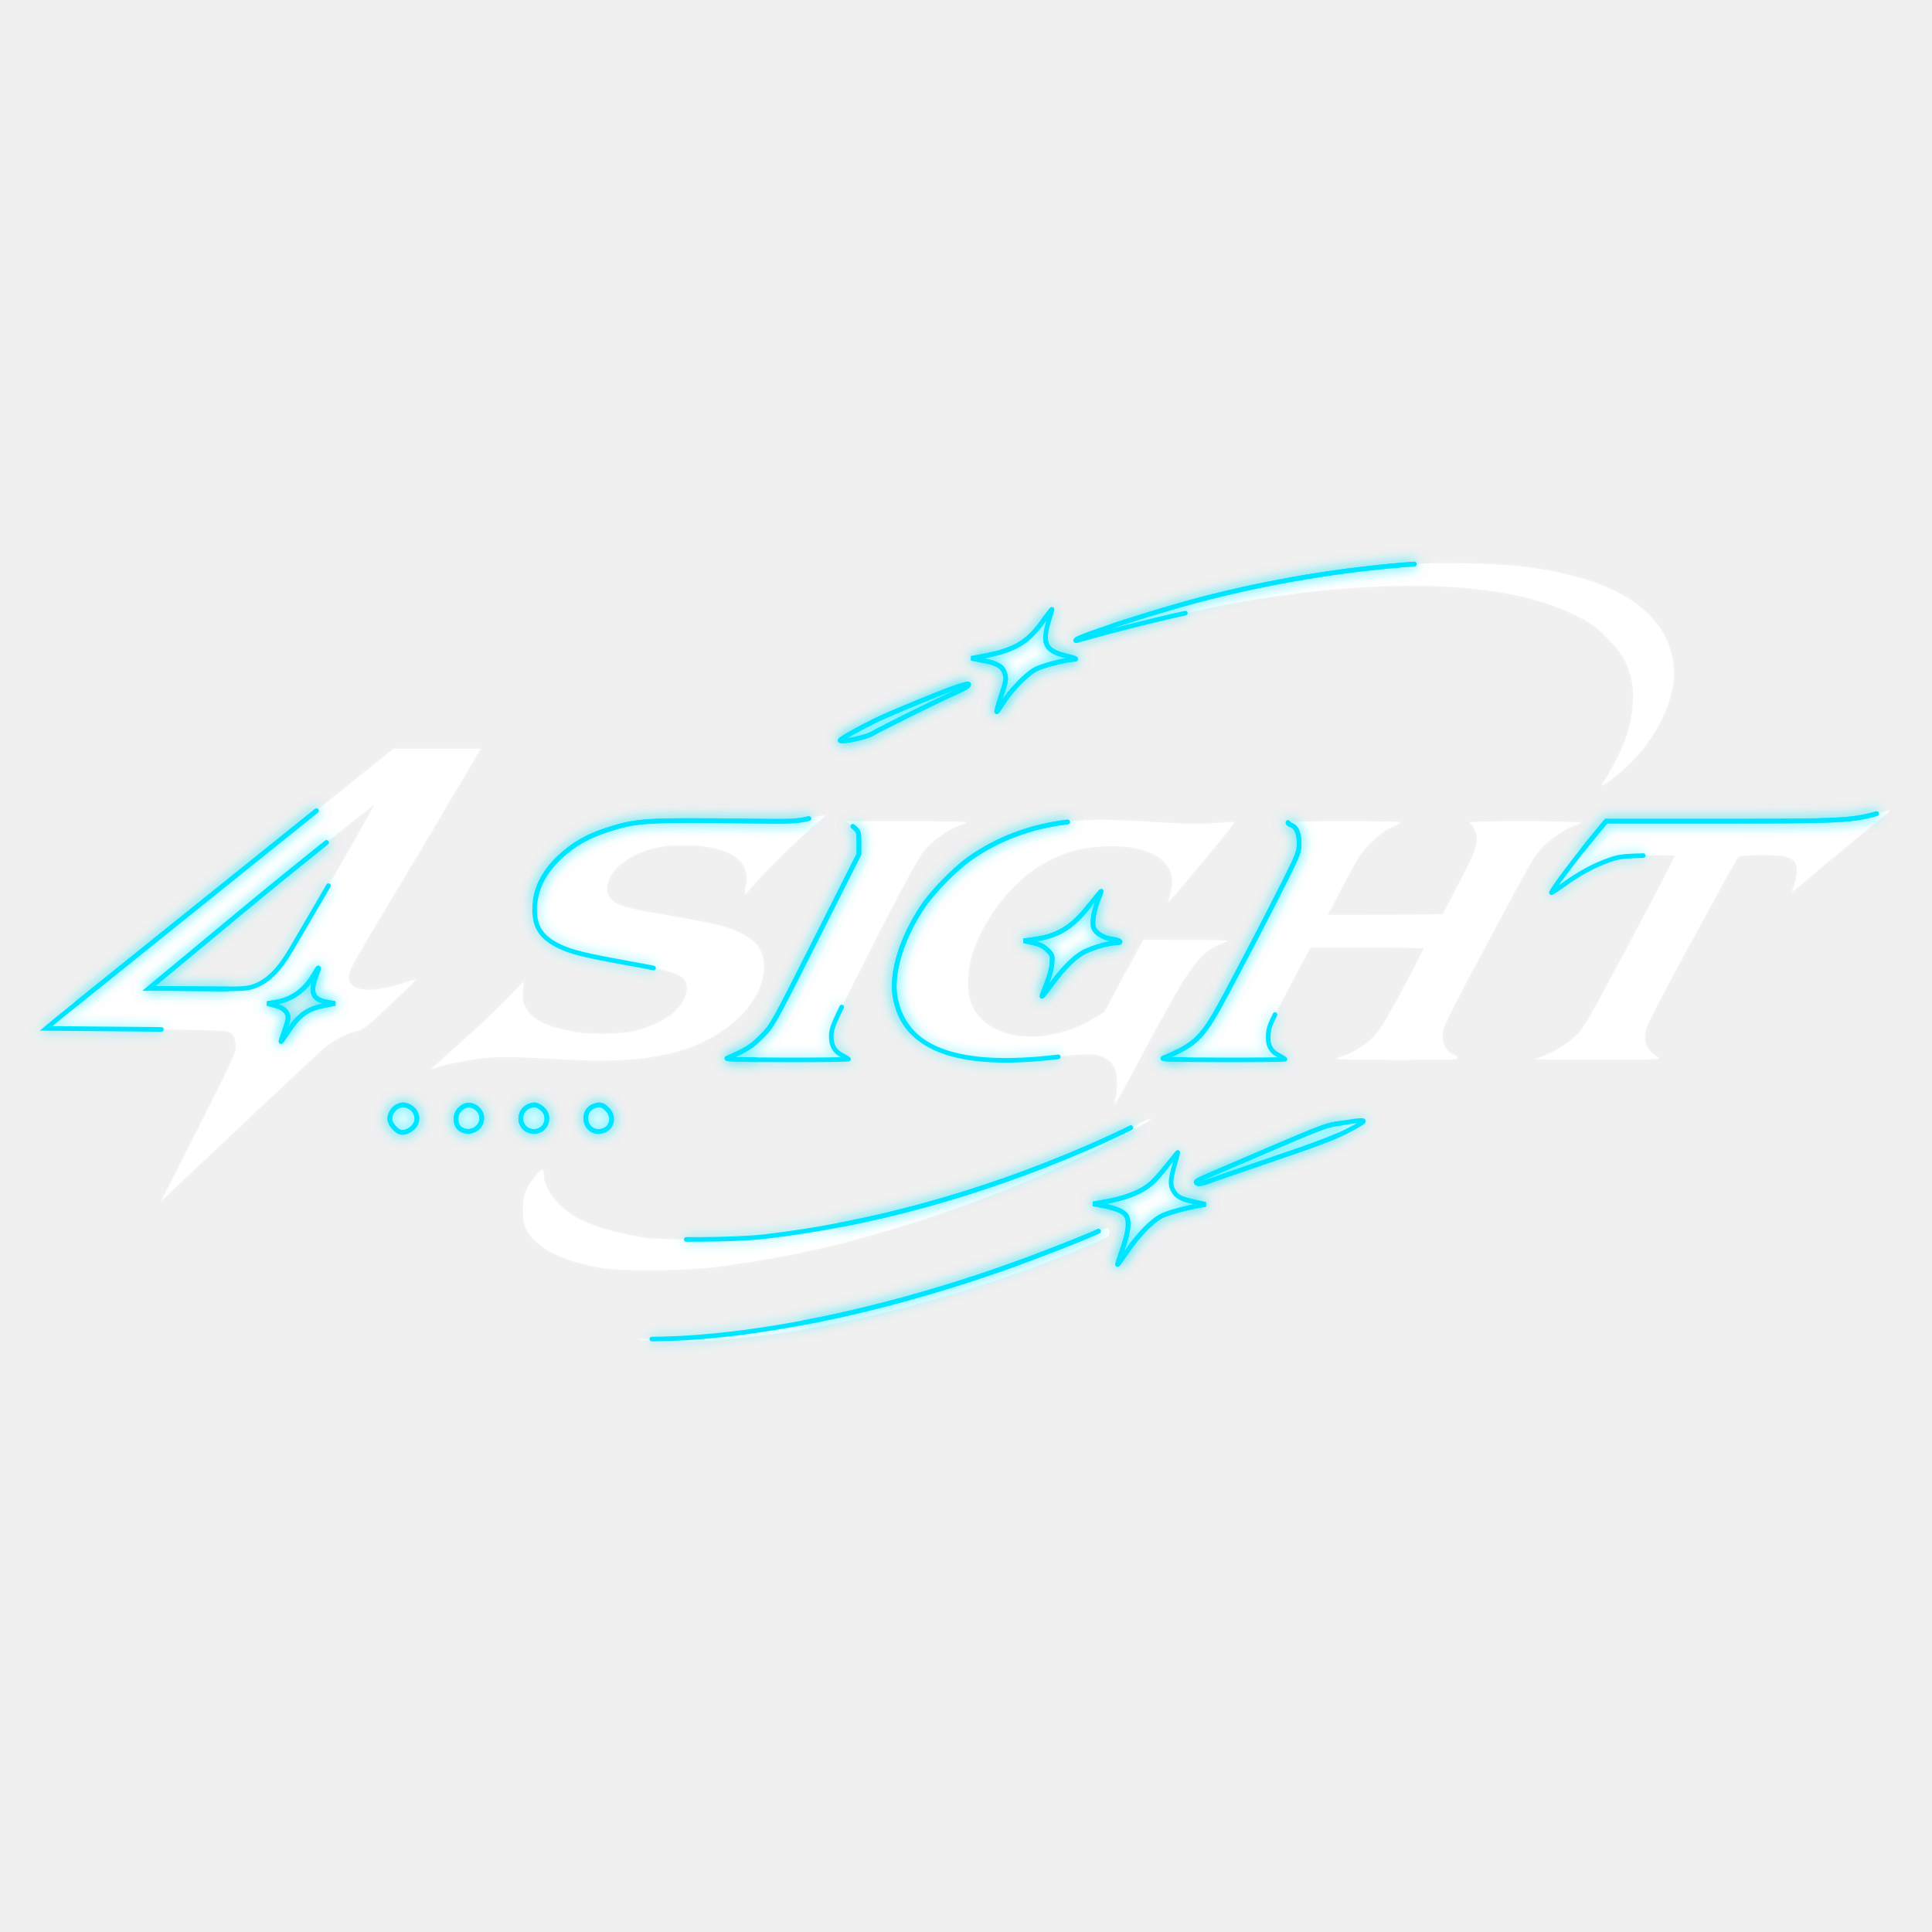
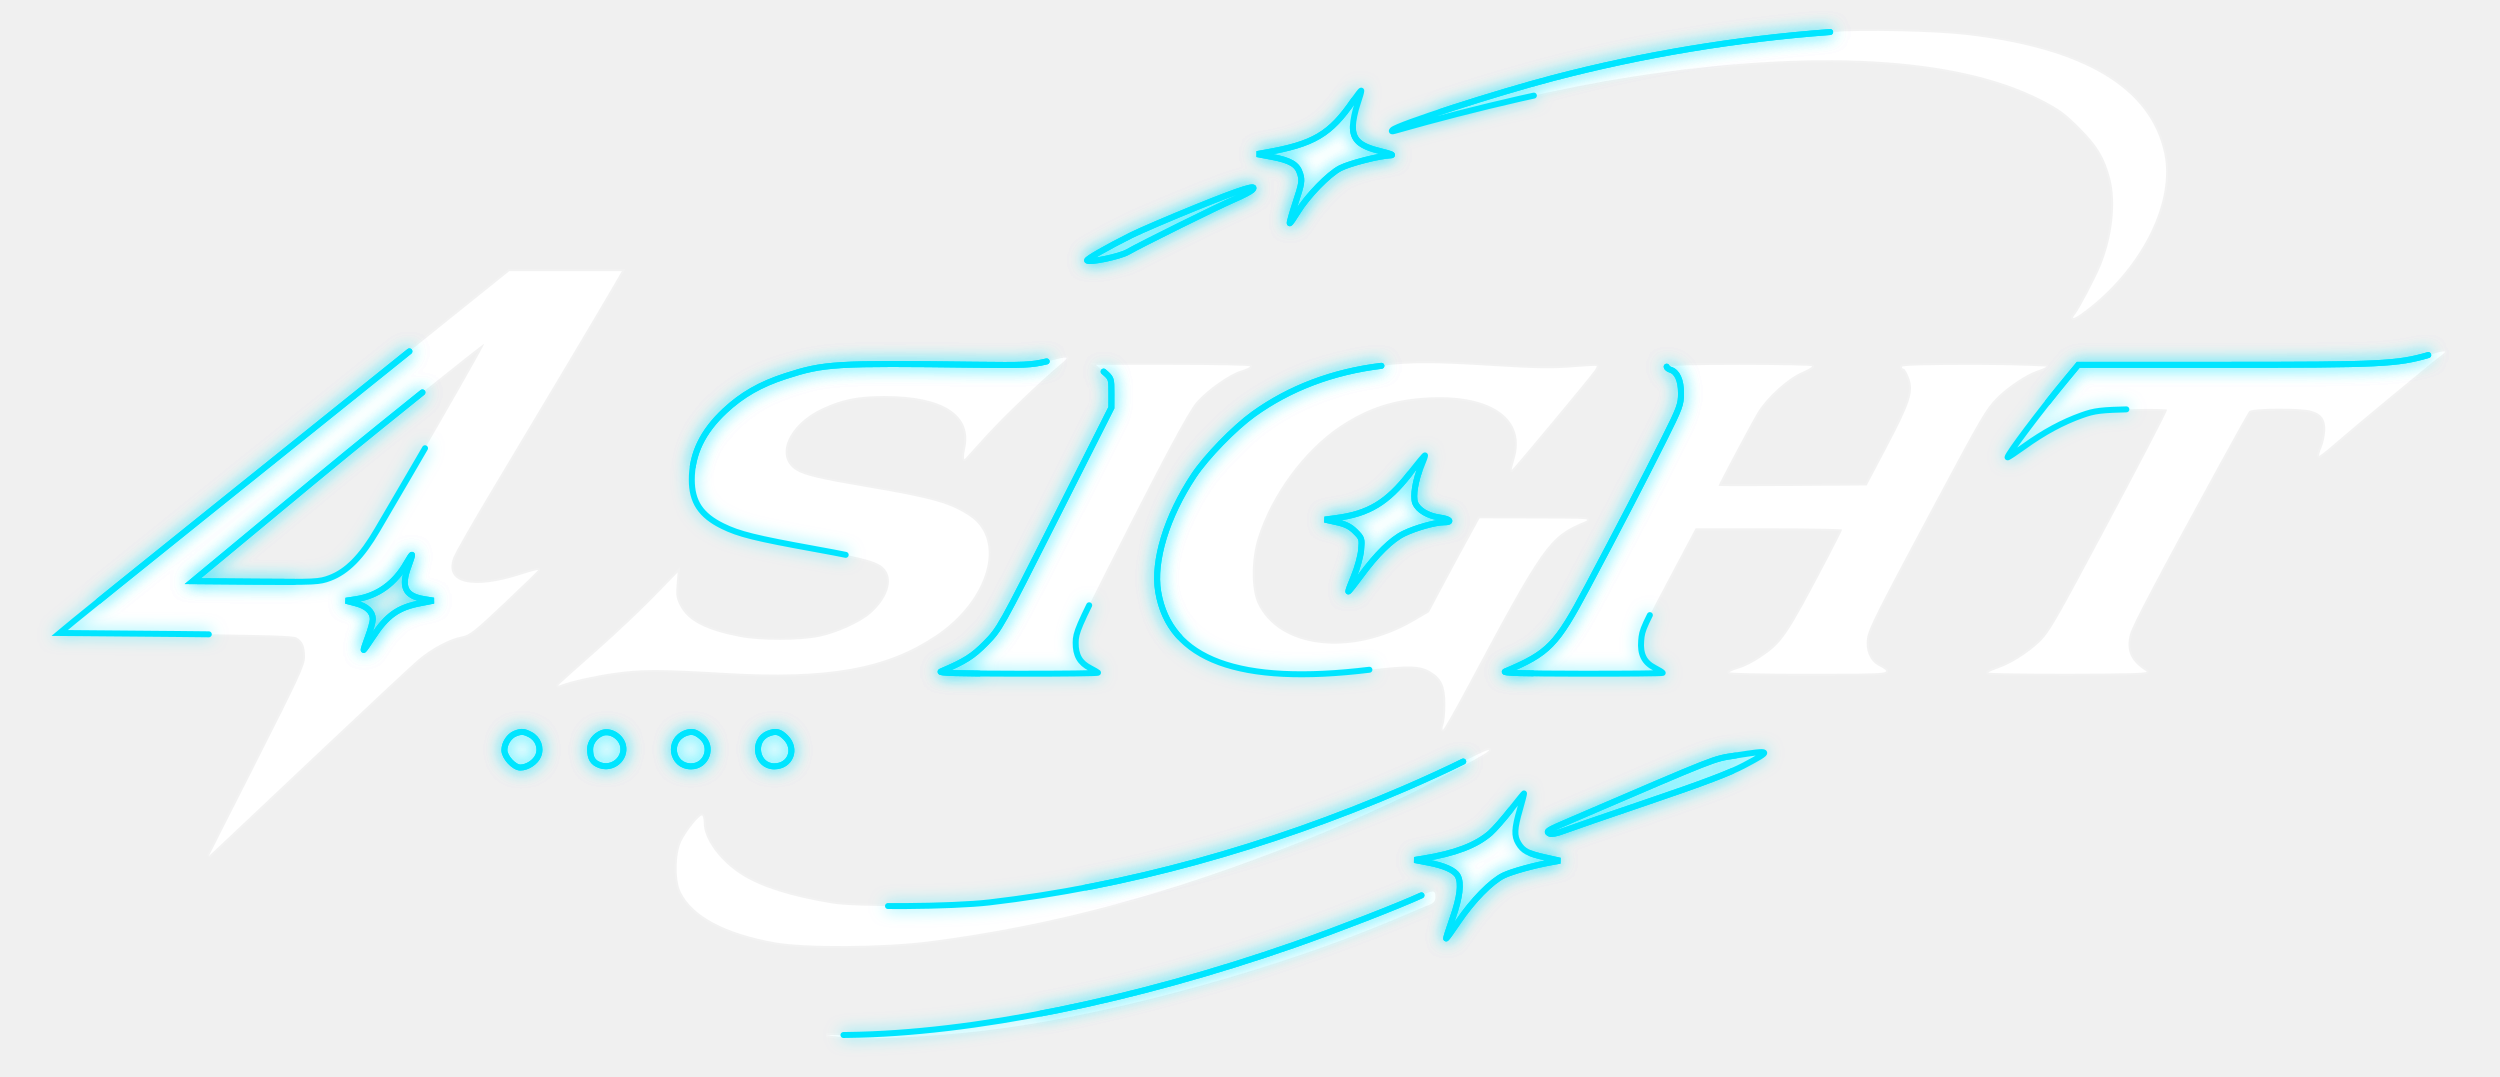
- <svg xmlns="http://www.w3.org/2000/svg" viewBox="0 0 1254 1254">
+ <svg xmlns="http://www.w3.org/2000/svg" viewBox="0 350 1254 540">
  <defs>
    <filter id="electric-glow" x="-20%" y="-20%" width="140%" height="140%">
      <feGaussianBlur stdDeviation="4" result="blur" />
      <feFlood flood-color="rgba(0, 229, 255, 0.6)" result="color" />
      <feComposite in="color" in2="blur" operator="in" result="glow" />
      <feMerge>
        <feMergeNode in="glow" />
        <feMergeNode in="SourceGraphic" />
      </feMerge>
    </filter>
  </defs>
  <style>
    @keyframes current-flow-1 {
      0% { stroke-dashoffset: 3200; }
      100% { stroke-dashoffset: 0; }
    }
    @keyframes current-flow-2 {
      0% { stroke-dashoffset: 2200; }
      100% { stroke-dashoffset: 0; }
    }
    .base-stroke {
      fill: #ffffff;
      fill-rule: evenodd;
      stroke: rgba(255, 255, 255, 0.15);
      stroke-width: 2;
    }
    .current-path-1 {
      fill: none;
      stroke: #00e5ff;
      stroke-width: 3;
      stroke-linecap: round;
      filter: url(#electric-glow);
      stroke-dasharray: 200, 3000;
      animation: current-flow-1 4s linear infinite;
    }
    .current-path-2 {
      fill: none;
      stroke: #00e5ff;
      stroke-width: 3;
      stroke-linecap: round;
      filter: url(#electric-glow);
      stroke-dasharray: 300, 3000;
      animation: current-flow-2 3s linear infinite;
      animation-delay: 1s;
    }
  </style>
  <g>
    <path class="base-stroke" d="M 918 366.067 C 870.848 369.581, 824.184 377.329, 779 389.146 C 750.439 396.615, 700.920 412.625, 698.500 415.172 C 697.811 415.898, 698.121 416.047, 699.500 415.654 C 741.183 403.750, 785.890 393.541, 818.256 388.534 C 909.644 374.396, 981.397 378.336, 1023.500 399.804 C 1032.805 404.548, 1035.816 406.729, 1043.040 413.956 C 1052.102 423.023, 1055.741 429.068, 1058.492 439.631 C 1061.590 451.526, 1059.658 468.930, 1053.623 483.500 C 1050.984 489.871, 1042.878 505.237, 1040.897 507.624 C 1037.924 511.206, 1041.414 509.567, 1048.141 504.221 C 1075.079 482.815, 1090.596 450.819, 1085.591 427 C 1078.723 394.317, 1045.637 374.437, 986.622 367.534 C 970.374 365.633, 934.200 364.860, 918 366.067 M 679 400.293 C 667.257 417.432, 659.020 422.299, 634.500 426.584 L 630.500 427.283 637.500 428.591 C 647.296 430.421, 650.754 432.448, 652.176 437.194 C 653.218 440.672, 652.985 442.125, 649.879 451.532 C 647.978 457.289, 646.665 461.987, 646.962 461.972 C 647.258 461.956, 649.027 459.421, 650.894 456.337 C 655.700 448.401, 666.534 437.270, 672.294 434.351 C 677.159 431.886, 691.774 428.156, 697.500 427.919 C 699.419 427.839, 697.616 427.100, 692.500 425.868 C 681.960 423.329, 678.450 420.136, 678.609 413.229 C 678.669 410.628, 679.704 405.635, 680.909 402.133 C 682.114 398.632, 682.965 395.636, 682.800 395.475 C 682.635 395.315, 680.925 397.483, 679 400.293 M 600 454.028 C 586.525 459.495, 571.900 465.765, 567.500 467.960 C 555.496 473.951, 544.765 480.099, 545.329 480.663 C 546.539 481.872, 561.789 478.668, 565.760 476.369 C 572.176 472.657, 610.444 453.723, 619 450.029 C 623.125 448.248, 627.159 446.163, 627.964 445.395 C 631.478 442.047, 623.336 444.561, 600 454.028 M 205.354 526.250 C 177.797 548.388, 130.331 586.505, 99.875 610.956 C 69.419 635.407, 41.225 658.132, 37.222 661.456 L 29.945 667.500 88.222 668 C 132.812 668.383, 147.023 668.799, 148.727 669.773 C 151.869 671.569, 153 674.154, 153 679.539 C 153 683.656, 150.138 689.853, 128.858 731.822 L 104.716 779.434 114.257 770.467 C 119.504 765.535, 141.731 744.569, 163.649 723.877 C 185.567 703.184, 206.200 683.935, 209.500 681.102 C 216.342 675.227, 225.538 670.319, 231.730 669.238 C 235.432 668.592, 238.068 666.507, 252.888 652.500 C 262.199 643.700, 269.858 636.251, 269.908 635.948 C 269.959 635.644, 266.288 636.605, 261.750 638.083 C 236.759 646.225, 222.421 642.661, 227.427 629.553 C 228.353 627.127, 236.889 612.173, 246.396 596.321 C 268.883 558.827, 301.077 504.728, 307.137 494.250 L 311.909 486 283.684 486 L 255.459 486 205.354 526.250 M 211.890 546.846 C 175.431 576.210, 174.916 576.632, 131.118 612.972 L 96.735 641.500 128.293 641.764 C 158.252 642.015, 160.135 641.922, 165.460 639.929 C 174.056 636.713, 181.451 629.210, 189.260 615.781 C 192.869 609.577, 200.186 597.075, 205.520 588 C 222.067 559.853, 243.154 522.820, 242.819 522.498 C 242.644 522.330, 228.725 533.286, 211.890 546.846 M 1218 528.106 C 1202.441 532.604, 1194.210 533, 1116.193 533 L 1042.455 533 1036.448 540.250 C 1023.619 555.732, 1007 577.818, 1007 579.384 C 1007 579.672, 1010.712 577.236, 1015.250 573.970 C 1025.199 566.810, 1034.577 561.744, 1044.277 558.291 C 1050.714 556, 1053.433 555.668, 1069.250 555.248 C 1079.013 554.989, 1087 555.127, 1087 555.555 C 1087 556.524, 1074.433 580.676, 1054.247 618.500 C 1033.561 657.262, 1029.327 664.746, 1025.279 669.695 C 1020.964 674.973, 1010.122 682.421, 1003.247 684.831 C 1000.358 685.844, 997.695 686.971, 997.330 687.336 C 996.965 687.701, 1015.079 687.974, 1037.583 687.941 C 1069.663 687.895, 1078.087 687.625, 1076.586 686.691 C 1068.708 681.788, 1066.265 676.268, 1068.376 668.133 C 1069.517 663.731, 1081.992 640.050, 1113.478 582.510 C 1120.999 568.766, 1127.624 556.954, 1128.199 556.260 C 1129.493 554.701, 1153.680 554.506, 1159.100 556.011 C 1164.462 557.500, 1166.532 560.319, 1166.333 565.857 C 1166.241 568.411, 1165.427 572.236, 1164.524 574.358 C 1163.621 576.480, 1163.065 578.398, 1163.287 578.620 C 1163.509 578.842, 1167.473 575.717, 1172.095 571.676 C 1180.866 564.008, 1219.638 531.923, 1224.627 528.205 C 1228.087 525.626, 1226.652 525.605, 1218 528.106 M 525 531.284 C 517.336 533.094, 513.794 533.258, 489 532.947 C 418.775 532.066, 413.354 532.392, 394 538.670 C 381.404 542.755, 372.161 548.047, 363.546 556.106 C 352.383 566.548, 347 577.777, 347 590.621 C 347 601.700, 351.518 608.519, 362.410 613.881 C 370.669 617.947, 378.766 619.953, 409.123 625.453 C 435.576 630.246, 440.932 631.827, 444.019 635.751 C 448.225 641.098, 445.158 650.289, 436.693 657.704 C 431.443 662.303, 419.735 667.602, 410.792 669.427 C 400.980 671.429, 381.615 671.467, 371.352 669.503 C 354.209 666.223, 345.087 661.532, 341.175 653.985 C 339.226 650.227, 338.936 648.497, 339.381 643.310 L 339.914 637.119 328.207 649.195 C 321.768 655.836, 308.850 668.029, 299.500 676.291 C 290.150 684.552, 281.825 691.981, 281 692.798 C 279.669 694.116, 279.726 694.195, 281.500 693.494 C 286.270 691.610, 298.304 688.925, 308.284 687.519 C 321.784 685.617, 330.878 685.622, 363.500 687.545 C 415.355 690.602, 444.691 685.383, 469.500 668.685 C 495.765 651.008, 504.332 621.268, 486.661 609.111 C 477.232 602.623, 467.896 599.948, 435.500 594.450 C 411.128 590.314, 403.680 588.557, 399.422 585.941 C 388.412 579.175, 395.196 562.931, 412.377 554.922 C 422.428 550.236, 430.194 548.670, 443.500 548.643 C 473.076 548.583, 487.886 558.200, 484.109 575.012 C 483.257 578.802, 483.343 581.325, 484.276 579.917 C 484.428 579.688, 489.020 574.611, 494.482 568.635 C 503.580 558.681, 520.986 542, 531.930 532.746 C 536.913 528.532, 536.772 528.503, 525 531.284 M 692.909 533.500 C 668.600 536.446, 646.954 544.635, 628.667 557.802 C 619.100 564.689, 604.990 579.231, 598.771 588.611 C 585.198 609.085, 578.356 631.442, 580.949 646.855 C 586.696 681.020, 621.563 693.901, 686.792 685.957 C 706.813 683.518, 712.347 683.708, 717.792 687.020 C 723.164 690.287, 724.992 694.388, 724.996 703.185 C 724.998 707.412, 724.561 712.024, 724.025 713.435 C 723.488 714.846, 723.392 716, 723.810 716 C 724.228 716, 729.677 706.438, 735.918 694.750 C 774.067 623.315, 777.050 619.089, 794.452 611.806 C 798.393 610.156, 797.756 610.110, 770.320 610.056 L 742.140 610 737.912 617.750 C 735.587 622.013, 732.574 627.525, 731.218 630 C 729.861 632.475, 726.058 639.580, 722.766 645.790 L 716.781 657.080 709.184 661.526 C 678.070 679.740, 641.383 675.515, 630.799 652.500 C 627.539 645.411, 627.567 630.643, 630.861 620.054 C 637.675 598.143, 654.171 575.709, 672.327 563.658 C 686.402 554.316, 699.744 550.082, 717.500 549.322 C 748.769 547.983, 765.754 560.542, 759.603 580.453 C 758.762 583.178, 758.194 585.528, 758.343 585.676 C 758.615 585.949, 797.116 539.707, 799.765 535.925 C 800.557 534.795, 801.046 533.733, 800.852 533.564 C 800.658 533.395, 794.908 533.704, 788.074 534.251 C 778.509 535.016, 769.641 534.868, 749.574 533.606 C 719.610 531.721, 707.770 531.699, 692.909 533.500 M 553.583 536.388 C 557.481 539.759, 557.500 539.812, 557.485 547.138 L 557.471 554.500 529.485 609.970 C 501.805 664.837, 501.424 665.518, 494.500 672.563 C 487.937 679.240, 484.071 681.687, 472 686.805 C 470.181 687.576, 480.638 687.883, 510.417 687.932 C 532.921 687.970, 551.069 687.736, 550.746 687.412 C 550.423 687.089, 548.692 686.077, 546.900 685.162 C 541.655 682.486, 539.492 678.701, 539.555 672.310 C 539.606 667.198, 540.817 664.378, 555.304 635.636 C 582.773 581.137, 595.839 556.664, 600.129 551.678 C 605.389 545.566, 616.650 537.620, 622.499 535.892 C 624.975 535.161, 627 534.212, 627 533.782 C 627 533.352, 609.600 533, 588.333 533 L 549.667 533 553.583 536.388 M 836 533.933 C 836 534.446, 836.860 535.138, 837.911 535.472 C 841.306 536.549, 843.200 540.779, 843.200 547.287 C 843.200 552.887, 842.560 554.619, 834.651 570.420 C 824.485 590.732, 812.170 614.456, 796.197 644.500 C 780.690 673.665, 776.851 677.608, 755 686.812 C 753.190 687.574, 763.746 687.883, 793.250 687.932 C 815.663 687.970, 834 687.784, 834 687.520 C 834 687.257, 832.209 686.127, 830.021 685.011 C 824.707 682.300, 822.655 678.173, 823.222 671.338 C 823.698 665.597, 823.893 665.173, 840.293 634.261 L 850.500 615.022 887.250 615.011 C 907.462 615.011, 924 615.291, 924 615.646 C 924 616.001, 921.024 621.964, 917.387 628.896 C 896.015 669.626, 894.135 672.406, 882.857 679.937 C 879.528 682.160, 874.936 684.509, 872.652 685.158 C 870.369 685.806, 868.073 686.711, 867.550 687.169 C 867.028 687.626, 885.028 687.986, 907.550 687.968 C 950.641 687.935, 949.740 688.044, 942.033 683.773 C 937.839 681.448, 935.623 676, 936.498 670.164 C 937.233 665.262, 941.448 656.876, 970.257 603 C 994.033 558.536, 995.936 555.279, 1001.431 549.624 C 1006.640 544.265, 1016.533 537.622, 1021.822 535.933 C 1023.845 535.287, 1025.927 534.363, 1026.450 533.879 C 1026.998 533.879, 1011.859 533, 990.700 533 C 966.900 533, 954 533.351, 954 534 C 954 534.550, 954.413 535, 954.917 535 C 955.422 535, 956.589 536.975, 957.511 539.390 C 960.113 546.204, 958.405 551.631, 946.618 574 L 936.343 593.500 899.171 593.762 C 878.727 593.906, 862 593.888, 862 593.722 C 862 593.017, 878.493 562.014, 881.642 556.800 C 886.103 549.413, 896.573 539.864, 903.502 536.865 C 906.507 535.564, 908.974 534.163, 908.983 533.750 C 908.992 533.337, 892.575 533, 872.500 533 C 850.592 533, 836 533.373, 836 533.933 M 706.992 587.776 C 695.909 602.012, 686.545 607.670, 670.500 609.824 L 664.500 610.630 670.466 611.931 C 674.903 612.898, 677.307 614.107, 679.851 616.651 C 683.134 619.934, 683.250 620.304, 682.746 625.864 C 682.457 629.050, 680.830 634.967, 679.129 639.014 C 677.429 643.060, 676.169 646.502, 676.329 646.663 C 676.490 646.823, 679.209 643.415, 682.372 639.090 C 690.435 628.067, 697.991 620.636, 704.194 617.632 C 710.105 614.768, 719.943 612, 724.210 612 C 728.774 612, 727.378 610.308, 722.250 609.624 C 716.313 608.833, 711.281 605.837, 709.864 602.250 C 708.568 598.970, 710.007 590.483, 713.068 583.342 C 714.158 580.798, 714.923 578.590, 714.768 578.434 C 714.612 578.279, 711.113 582.482, 706.992 587.776 M 203.978 632.261 C 198.156 642.640, 189.414 648.924, 178.500 650.578 L 173.500 651.335 178.500 652.625 C 183.949 654.030, 187 656.888, 187 660.588 C 187 661.889, 185.895 665.890, 184.545 669.477 C 183.194 673.065, 182.242 676, 182.427 676 C 182.613 676, 184.670 673.075, 186.999 669.501 C 194.025 658.718, 199.681 654.703, 210.862 652.561 L 217.500 651.289 212.738 650.529 C 203.128 648.996, 200.973 644.356, 204.976 633.820 C 206.063 630.960, 206.818 628.485, 206.654 628.321 C 206.490 628.157, 205.286 629.930, 203.978 632.261 M 258.357 717.992 C 255.390 719.189, 253 722.896, 253 726.299 C 253 729.724, 257.835 735, 260.973 735 C 264.516 735, 268.645 732.272, 269.980 729.047 C 271.625 725.077, 269.865 720.499, 265.909 718.453 C 262.755 716.822, 261.452 716.743, 258.357 717.992 M 302 717.685 C 298.530 719.002, 296 722.398, 296 725.740 C 296 730.337, 297.384 732.590, 300.979 733.843 C 307.364 736.069, 313.924 730.485, 312.507 724.031 C 311.489 719.398, 306.087 716.135, 302 717.685 M 344 717.706 C 334.676 721.115, 336.791 734.400, 346.657 734.400 C 354.446 734.400, 357.919 724.634, 351.923 719.589 C 348.911 717.055, 347.015 716.604, 344 717.706 M 385.357 717.992 C 376.996 721.366, 379.368 734.400, 388.343 734.400 C 396.443 734.400, 399.879 725.725, 394.077 719.923 C 391.075 716.921, 389.096 716.483, 385.357 717.992 M 733.957 731.976 C 727.609 735.186, 714.334 741.289, 704.457 745.537 C 635.147 775.351, 564.846 794.641, 496.345 802.641 C 477.499 804.842, 429.569 805.170, 417.500 803.182 C 396.506 799.722, 381.455 794.940, 371.666 788.618 C 360.903 781.667, 353 770.737, 353 762.804 C 353 760.712, 352.585 759, 352.078 759 C 350.559 759, 344.276 766.896, 341.841 771.864 C 338.738 778.195, 338.549 791.578, 341.479 797.500 C 347.426 809.519, 363.466 818.099, 388.500 822.652 C 403.556 825.391, 443.404 825.131, 466.500 822.144 C 528.418 814.136, 585.705 798.713, 654.189 771.614 C 669.190 765.679, 678.468 761.601, 704.500 749.500 C 713.778 745.188, 742.563 729.795, 745.502 727.574 C 749.315 724.692, 745.440 726.170, 733.957 731.976 M 870.500 728.976 C 858.842 730.827, 863.753 728.893, 787 761.858 C 776.021 766.573, 775.304 767.031, 777.216 768.101 C 778.118 768.606, 780.787 768.121, 784.095 766.853 C 787.068 765.713, 806.484 759.012, 827.242 751.962 C 854.746 742.621, 867.697 737.700, 874.987 733.822 C 889.020 726.355, 888.763 726.077, 870.500 728.976 M 757.668 756.322 C 754.094 760.899, 749.537 766.078, 747.541 767.830 C 740.526 773.989, 729.788 778.091, 714 780.640 L 709.500 781.367 716.276 782.649 C 724.491 784.203, 729.681 786.542, 731.214 789.380 C 733.174 793.009, 732.316 800.107, 728.662 810.490 C 726.729 815.985, 725.261 820.594, 725.399 820.732 C 725.537 820.871, 728.298 817.050, 731.535 812.242 C 738.597 801.750, 748.023 792.136, 754.160 789.165 C 758.387 787.118, 769.574 784.028, 778.500 782.441 L 782.500 781.730 775 780.064 C 766.458 778.165, 763.907 776.805, 761.616 772.928 C 759.425 769.218, 759.580 765.678, 762.350 756.113 C 763.642 751.651, 764.580 748, 764.433 748 C 764.286 748, 761.242 751.745, 757.668 756.322 M 713 799.119 C 701.666 804.347, 670.419 816.482, 649.375 823.831 C 568.763 851.979, 487.638 868.370, 425.170 869.130 L 414.500 869.259 422 870.203 C 436.266 871.998, 475.250 869.769, 505.500 865.429 C 565.215 856.863, 643.742 834.870, 700.145 810.915 C 708.040 807.562, 715.737 804.311, 717.250 803.690 C 719.320 802.841, 720 801.874, 720 799.781 C 720 796.463, 718.971 796.366, 713 799.119" />
    <path class="current-path-1" d="M 918 366.067 C 870.848 369.581, 824.184 377.329, 779 389.146 C 750.439 396.615, 700.920 412.625, 698.500 415.172 C 697.811 415.898, 698.121 416.047, 699.500 415.654 C 741.183 403.750, 785.890 393.541, 818.256 388.534 C 909.644 374.396, 981.397 378.336, 1023.500 399.804 C 1032.805 404.548, 1035.816 406.729, 1043.040 413.956 C 1052.102 423.023, 1055.741 429.068, 1058.492 439.631 C 1061.590 451.526, 1059.658 468.930, 1053.623 483.500 C 1050.984 489.871, 1042.878 505.237, 1040.897 507.624 C 1037.924 511.206, 1041.414 509.567, 1048.141 504.221 C 1075.079 482.815, 1090.596 450.819, 1085.591 427 C 1078.723 394.317, 1045.637 374.437, 986.622 367.534 C 970.374 365.633, 934.200 364.860, 918 366.067 M 679 400.293 C 667.257 417.432, 659.020 422.299, 634.500 426.584 L 630.500 427.283 637.500 428.591 C 647.296 430.421, 650.754 432.448, 652.176 437.194 C 653.218 440.672, 652.985 442.125, 649.879 451.532 C 647.978 457.289, 646.665 461.987, 646.962 461.972 C 647.258 461.956, 649.027 459.421, 650.894 456.337 C 655.700 448.401, 666.534 437.270, 672.294 434.351 C 677.159 431.886, 691.774 428.156, 697.500 427.919 C 699.419 427.839, 697.616 427.100, 692.500 425.868 C 681.960 423.329, 678.450 420.136, 678.609 413.229 C 678.669 410.628, 679.704 405.635, 680.909 402.133 C 682.114 398.632, 682.965 395.636, 682.800 395.475 C 682.635 395.315, 680.925 397.483, 679 400.293 M 600 454.028 C 586.525 459.495, 571.900 465.765, 567.500 467.960 C 555.496 473.951, 544.765 480.099, 545.329 480.663 C 546.539 481.872, 561.789 478.668, 565.760 476.369 C 572.176 472.657, 610.444 453.723, 619 450.029 C 623.125 448.248, 627.159 446.163, 627.964 445.395 C 631.478 442.047, 623.336 444.561, 600 454.028 M 205.354 526.250 C 177.797 548.388, 130.331 586.505, 99.875 610.956 C 69.419 635.407, 41.225 658.132, 37.222 661.456 L 29.945 667.500 88.222 668 C 132.812 668.383, 147.023 668.799, 148.727 669.773 C 151.869 671.569, 153 674.154, 153 679.539 C 153 683.656, 150.138 689.853, 128.858 731.822 L 104.716 779.434 114.257 770.467 C 119.504 765.535, 141.731 744.569, 163.649 723.877 C 185.567 703.184, 206.200 683.935, 209.500 681.102 C 216.342 675.227, 225.538 670.319, 231.730 669.238 C 235.432 668.592, 238.068 666.507, 252.888 652.500 C 262.199 643.700, 269.858 636.251, 269.908 635.948 C 269.959 635.644, 266.288 636.605, 261.750 638.083 C 236.759 646.225, 222.421 642.661, 227.427 629.553 C 228.353 627.127, 236.889 612.173, 246.396 596.321 C 268.883 558.827, 301.077 504.728, 307.137 494.250 L 311.909 486 283.684 486 L 255.459 486 205.354 526.250 M 211.890 546.846 C 175.431 576.210, 174.916 576.632, 131.118 612.972 L 96.735 641.500 128.293 641.764 C 158.252 642.015, 160.135 641.922, 165.460 639.929 C 174.056 636.713, 181.451 629.210, 189.260 615.781 C 192.869 609.577, 200.186 597.075, 205.520 588 C 222.067 559.853, 243.154 522.820, 242.819 522.498 C 242.644 522.330, 228.725 533.286, 211.890 546.846 M 1218 528.106 C 1202.441 532.604, 1194.210 533, 1116.193 533 L 1042.455 533 1036.448 540.250 C 1023.619 555.732, 1007 577.818, 1007 579.384 C 1007 579.672, 1010.712 577.236, 1015.250 573.970 C 1025.199 566.810, 1034.577 561.744, 1044.277 558.291 C 1050.714 556, 1053.433 555.668, 1069.250 555.248 C 1079.013 554.989, 1087 555.127, 1087 555.555 C 1087 556.524, 1074.433 580.676, 1054.247 618.500 C 1033.561 657.262, 1029.327 664.746, 1025.279 669.695 C 1020.964 674.973, 1010.122 682.421, 1003.247 684.831 C 1000.358 685.844, 997.695 686.971, 997.330 687.336 C 996.965 687.701, 1015.079 687.974, 1037.583 687.941 C 1069.663 687.895, 1078.087 687.625, 1076.586 686.691 C 1068.708 681.788, 1066.265 676.268, 1068.376 668.133 C 1069.517 663.731, 1081.992 640.050, 1113.478 582.510 C 1120.999 568.766, 1127.624 556.954, 1128.199 556.260 C 1129.493 554.701, 1153.680 554.506, 1159.100 556.011 C 1164.462 557.500, 1166.532 560.319, 1166.333 565.857 C 1166.241 568.411, 1165.427 572.236, 1164.524 574.358 C 1163.621 576.480, 1163.065 578.398, 1163.287 578.620 C 1163.509 578.842, 1167.473 575.717, 1172.095 571.676 C 1180.866 564.008, 1219.638 531.923, 1224.627 528.205 C 1228.087 525.626, 1226.652 525.605, 1218 528.106 M 525 531.284 C 517.336 533.094, 513.794 533.258, 489 532.947 C 418.775 532.066, 413.354 532.392, 394 538.670 C 381.404 542.755, 372.161 548.047, 363.546 556.106 C 352.383 566.548, 347 577.777, 347 590.621 C 347 601.700, 351.518 608.519, 362.410 613.881 C 370.669 617.947, 378.766 619.953, 409.123 625.453 C 435.576 630.246, 440.932 631.827, 444.019 635.751 C 448.225 641.098, 445.158 650.289, 436.693 657.704 C 431.443 662.303, 419.735 667.602, 410.792 669.427 C 400.980 671.429, 381.615 671.467, 371.352 669.503 C 354.209 666.223, 345.087 661.532, 341.175 653.985 C 339.226 650.227, 338.936 648.497, 339.381 643.310 L 339.914 637.119 328.207 649.195 C 321.768 655.836, 308.850 668.029, 299.500 676.291 C 290.150 684.552, 281.825 691.981, 281 692.798 C 279.669 694.116, 279.726 694.195, 281.500 693.494 C 286.270 691.610, 298.304 688.925, 308.284 687.519 C 321.784 685.617, 330.878 685.622, 363.500 687.545 C 415.355 690.602, 444.691 685.383, 469.500 668.685 C 495.765 651.008, 504.332 621.268, 486.661 609.111 C 477.232 602.623, 467.896 599.948, 435.500 594.450 C 411.128 590.314, 403.680 588.557, 399.422 585.941 C 388.412 579.175, 395.196 562.931, 412.377 554.922 C 422.428 550.236, 430.194 548.670, 443.500 548.643 C 473.076 548.583, 487.886 558.200, 484.109 575.012 C 483.257 578.802, 483.343 581.325, 484.276 579.917 C 484.428 579.688, 489.020 574.611, 494.482 568.635 C 503.580 558.681, 520.986 542, 531.930 532.746 C 536.913 528.532, 536.772 528.503, 525 531.284 M 692.909 533.500 C 668.600 536.446, 646.954 544.635, 628.667 557.802 C 619.100 564.689, 604.990 579.231, 598.771 588.611 C 585.198 609.085, 578.356 631.442, 580.949 646.855 C 586.696 681.020, 621.563 693.901, 686.792 685.957 C 706.813 683.518, 712.347 683.708, 717.792 687.020 C 723.164 690.287, 724.992 694.388, 724.996 703.185 C 724.998 707.412, 724.561 712.024, 724.025 713.435 C 723.488 714.846, 723.392 716, 723.810 716 C 724.228 716, 729.677 706.438, 735.918 694.750 C 774.067 623.315, 777.050 619.089, 794.452 611.806 C 798.393 610.156, 797.756 610.110, 770.320 610.056 L 742.140 610 737.912 617.750 C 735.587 622.013, 732.574 627.525, 731.218 630 C 729.861 632.475, 726.058 639.580, 722.766 645.790 L 716.781 657.080 709.184 661.526 C 678.070 679.740, 641.383 675.515, 630.799 652.500 C 627.539 645.411, 627.567 630.643, 630.861 620.054 C 637.675 598.143, 654.171 575.709, 672.327 563.658 C 686.402 554.316, 699.744 550.082, 717.500 549.322 C 748.769 547.983, 765.754 560.542, 759.603 580.453 C 758.762 583.178, 758.194 585.528, 758.343 585.676 C 758.615 585.949, 797.116 539.707, 799.765 535.925 C 800.557 534.795, 801.046 533.733, 800.852 533.564 C 800.658 533.395, 794.908 533.704, 788.074 534.251 C 778.509 535.016, 769.641 534.868, 749.574 533.606 C 719.610 531.721, 707.770 531.699, 692.909 533.500 M 553.583 536.388 C 557.481 539.759, 557.500 539.812, 557.485 547.138 L 557.471 554.500 529.485 609.970 C 501.805 664.837, 501.424 665.518, 494.500 672.563 C 487.937 679.240, 484.071 681.687, 472 686.805 C 470.181 687.576, 480.638 687.883, 510.417 687.932 C 532.921 687.970, 551.069 687.736, 550.746 687.412 C 550.423 687.089, 548.692 686.077, 546.900 685.162 C 541.655 682.486, 539.492 678.701, 539.555 672.310 C 539.606 667.198, 540.817 664.378, 555.304 635.636 C 582.773 581.137, 595.839 556.664, 600.129 551.678 C 605.389 545.566, 616.650 537.620, 622.499 535.892 C 624.975 535.161, 627 534.212, 627 533.782 C 627 533.352, 609.600 533, 588.333 533 L 549.667 533 553.583 536.388 M 836 533.933 C 836 534.446, 836.860 535.138, 837.911 535.472 C 841.306 536.549, 843.200 540.779, 843.200 547.287 C 843.200 552.887, 842.560 554.619, 834.651 570.420 C 824.485 590.732, 812.170 614.456, 796.197 644.500 C 780.690 673.665, 776.851 677.608, 755 686.812 C 753.190 687.574, 763.746 687.883, 793.250 687.932 C 815.663 687.970, 834 687.784, 834 687.520 C 834 687.257, 832.209 686.127, 830.021 685.011 C 824.707 682.300, 822.655 678.173, 823.222 671.338 C 823.698 665.597, 823.893 665.173, 840.293 634.261 L 850.500 615.022 887.250 615.011 C 907.462 615.011, 924 615.291, 924 615.646 C 924 616.001, 921.024 621.964, 917.387 628.896 C 896.015 669.626, 894.135 672.406, 882.857 679.937 C 879.528 682.160, 874.936 684.509, 872.652 685.158 C 870.369 685.806, 868.073 686.711, 867.550 687.169 C 867.028 687.626, 885.028 687.986, 907.550 687.968 C 950.641 687.935, 949.740 688.044, 942.033 683.773 C 937.839 681.448, 935.623 676, 936.498 670.164 C 937.233 665.262, 941.448 656.876, 970.257 603 C 994.033 558.536, 995.936 555.279, 1001.431 549.624 C 1006.640 544.265, 1016.533 537.622, 1021.822 535.933 C 1023.845 535.287, 1025.927 534.363, 1026.450 533.879 C 1026.998 533.879, 1011.859 533, 990.700 533 C 966.900 533, 954 533.351, 954 534 C 954 534.550, 954.413 535, 954.917 535 C 955.422 535, 956.589 536.975, 957.511 539.390 C 960.113 546.204, 958.405 551.631, 946.618 574 L 936.343 593.500 899.171 593.762 C 878.727 593.906, 862 593.888, 862 593.722 C 862 593.017, 878.493 562.014, 881.642 556.800 C 886.103 549.413, 896.573 539.864, 903.502 536.865 C 906.507 535.564, 908.974 534.163, 908.983 533.750 C 908.992 533.337, 892.575 533, 872.500 533 C 850.592 533, 836 533.373, 836 533.933 M 706.992 587.776 C 695.909 602.012, 686.545 607.670, 670.500 609.824 L 664.500 610.630 670.466 611.931 C 674.903 612.898, 677.307 614.107, 679.851 616.651 C 683.134 619.934, 683.250 620.304, 682.746 625.864 C 682.457 629.050, 680.830 634.967, 679.129 639.014 C 677.429 643.060, 676.169 646.502, 676.329 646.663 C 676.490 646.823, 679.209 643.415, 682.372 639.090 C 690.435 628.067, 697.991 620.636, 704.194 617.632 C 710.105 614.768, 719.943 612, 724.210 612 C 728.774 612, 727.378 610.308, 722.250 609.624 C 716.313 608.833, 711.281 605.837, 709.864 602.250 C 708.568 598.970, 710.007 590.483, 713.068 583.342 C 714.158 580.798, 714.923 578.590, 714.768 578.434 C 714.612 578.279, 711.113 582.482, 706.992 587.776 M 203.978 632.261 C 198.156 642.640, 189.414 648.924, 178.500 650.578 L 173.500 651.335 178.500 652.625 C 183.949 654.030, 187 656.888, 187 660.588 C 187 661.889, 185.895 665.890, 184.545 669.477 C 183.194 673.065, 182.242 676, 182.427 676 C 182.613 676, 184.670 673.075, 186.999 669.501 C 194.025 658.718, 199.681 654.703, 210.862 652.561 L 217.500 651.289 212.738 650.529 C 203.128 648.996, 200.973 644.356, 204.976 633.820 C 206.063 630.960, 206.818 628.485, 206.654 628.321 C 206.490 628.157, 205.286 629.930, 203.978 632.261 M 258.357 717.992 C 255.390 719.189, 253 722.896, 253 726.299 C 253 729.724, 257.835 735, 260.973 735 C 264.516 735, 268.645 732.272, 269.980 729.047 C 271.625 725.077, 269.865 720.499, 265.909 718.453 C 262.755 716.822, 261.452 716.743, 258.357 717.992 M 302 717.685 C 298.530 719.002, 296 722.398, 296 725.740 C 296 730.337, 297.384 732.590, 300.979 733.843 C 307.364 736.069, 313.924 730.485, 312.507 724.031 C 311.489 719.398, 306.087 716.135, 302 717.685 M 344 717.706 C 334.676 721.115, 336.791 734.400, 346.657 734.400 C 354.446 734.400, 357.919 724.634, 351.923 719.589 C 348.911 717.055, 347.015 716.604, 344 717.706 M 385.357 717.992 C 376.996 721.366, 379.368 734.400, 388.343 734.400 C 396.443 734.400, 399.879 725.725, 394.077 719.923 C 391.075 716.921, 389.096 716.483, 385.357 717.992 M 733.957 731.976 C 727.609 735.186, 714.334 741.289, 704.457 745.537 C 635.147 775.351, 564.846 794.641, 496.345 802.641 C 477.499 804.842, 429.569 805.170, 417.500 803.182 C 396.506 799.722, 381.455 794.940, 371.666 788.618 C 360.903 781.667, 353 770.737, 353 762.804 C 353 760.712, 352.585 759, 352.078 759 C 350.559 759, 344.276 766.896, 341.841 771.864 C 338.738 778.195, 338.549 791.578, 341.479 797.500 C 347.426 809.519, 363.466 818.099, 388.500 822.652 C 403.556 825.391, 443.404 825.131, 466.500 822.144 C 528.418 814.136, 585.705 798.713, 654.189 771.614 C 669.190 765.679, 678.468 761.601, 704.500 749.500 C 713.778 745.188, 742.563 729.795, 745.502 727.574 C 749.315 724.692, 745.440 726.170, 733.957 731.976 M 870.500 728.976 C 858.842 730.827, 863.753 728.893, 787 761.858 C 776.021 766.573, 775.304 767.031, 777.216 768.101 C 778.118 768.606, 780.787 768.121, 784.095 766.853 C 787.068 765.713, 806.484 759.012, 827.242 751.962 C 854.746 742.621, 867.697 737.700, 874.987 733.822 C 889.020 726.355, 888.763 726.077, 870.500 728.976 M 757.668 756.322 C 754.094 760.899, 749.537 766.078, 747.541 767.830 C 740.526 773.989, 729.788 778.091, 714 780.640 L 709.500 781.367 716.276 782.649 C 724.491 784.203, 729.681 786.542, 731.214 789.380 C 733.174 793.009, 732.316 800.107, 728.662 810.490 C 726.729 815.985, 725.261 820.594, 725.399 820.732 C 725.537 820.871, 728.298 817.050, 731.535 812.242 C 738.597 801.750, 748.023 792.136, 754.160 789.165 C 758.387 787.118, 769.574 784.028, 778.500 782.441 L 782.500 781.730 775 780.064 C 766.458 778.165, 763.907 776.805, 761.616 772.928 C 759.425 769.218, 759.580 765.678, 762.350 756.113 C 763.642 751.651, 764.580 748, 764.433 748 C 764.286 748, 761.242 751.745, 757.668 756.322 M 713 799.119 C 701.666 804.347, 670.419 816.482, 649.375 823.831 C 568.763 851.979, 487.638 868.370, 425.170 869.130 L 414.500 869.259 422 870.203 C 436.266 871.998, 475.250 869.769, 505.500 865.429 C 565.215 856.863, 643.742 834.870, 700.145 810.915 C 708.040 807.562, 715.737 804.311, 717.250 803.690 C 719.320 802.841, 720 801.874, 720 799.781 C 720 796.463, 718.971 796.366, 713 799.119" />
    <path class="current-path-2" d="M 918 366.067 C 870.848 369.581, 824.184 377.329, 779 389.146 C 750.439 396.615, 700.920 412.625, 698.500 415.172 C 697.811 415.898, 698.121 416.047, 699.500 415.654 C 741.183 403.750, 785.890 393.541, 818.256 388.534 C 909.644 374.396, 981.397 378.336, 1023.500 399.804 C 1032.805 404.548, 1035.816 406.729, 1043.040 413.956 C 1052.102 423.023, 1055.741 429.068, 1058.492 439.631 C 1061.590 451.526, 1059.658 468.930, 1053.623 483.500 C 1050.984 489.871, 1042.878 505.237, 1040.897 507.624 C 1037.924 511.206, 1041.414 509.567, 1048.141 504.221 C 1075.079 482.815, 1090.596 450.819, 1085.591 427 C 1078.723 394.317, 1045.637 374.437, 986.622 367.534 C 970.374 365.633, 934.200 364.860, 918 366.067 M 679 400.293 C 667.257 417.432, 659.020 422.299, 634.500 426.584 L 630.500 427.283 637.500 428.591 C 647.296 430.421, 650.754 432.448, 652.176 437.194 C 653.218 440.672, 652.985 442.125, 649.879 451.532 C 647.978 457.289, 646.665 461.987, 646.962 461.972 C 647.258 461.956, 649.027 459.421, 650.894 456.337 C 655.700 448.401, 666.534 437.270, 672.294 434.351 C 677.159 431.886, 691.774 428.156, 697.500 427.919 C 699.419 427.839, 697.616 427.100, 692.500 425.868 C 681.960 423.329, 678.450 420.136, 678.609 413.229 C 678.669 410.628, 679.704 405.635, 680.909 402.133 C 682.114 398.632, 682.965 395.636, 682.800 395.475 C 682.635 395.315, 680.925 397.483, 679 400.293 M 600 454.028 C 586.525 459.495, 571.900 465.765, 567.500 467.960 C 555.496 473.951, 544.765 480.099, 545.329 480.663 C 546.539 481.872, 561.789 478.668, 565.760 476.369 C 572.176 472.657, 610.444 453.723, 619 450.029 C 623.125 448.248, 627.159 446.163, 627.964 445.395 C 631.478 442.047, 623.336 444.561, 600 454.028 M 205.354 526.250 C 177.797 548.388, 130.331 586.505, 99.875 610.956 C 69.419 635.407, 41.225 658.132, 37.222 661.456 L 29.945 667.500 88.222 668 C 132.812 668.383, 147.023 668.799, 148.727 669.773 C 151.869 671.569, 153 674.154, 153 679.539 C 153 683.656, 150.138 689.853, 128.858 731.822 L 104.716 779.434 114.257 770.467 C 119.504 765.535, 141.731 744.569, 163.649 723.877 C 185.567 703.184, 206.200 683.935, 209.500 681.102 C 216.342 675.227, 225.538 670.319, 231.730 669.238 C 235.432 668.592, 238.068 666.507, 252.888 652.500 C 262.199 643.700, 269.858 636.251, 269.908 635.948 C 269.959 635.644, 266.288 636.605, 261.750 638.083 C 236.759 646.225, 222.421 642.661, 227.427 629.553 C 228.353 627.127, 236.889 612.173, 246.396 596.321 C 268.883 558.827, 301.077 504.728, 307.137 494.250 L 311.909 486 283.684 486 L 255.459 486 205.354 526.250 M 211.890 546.846 C 175.431 576.210, 174.916 576.632, 131.118 612.972 L 96.735 641.500 128.293 641.764 C 158.252 642.015, 160.135 641.922, 165.460 639.929 C 174.056 636.713, 181.451 629.210, 189.260 615.781 C 192.869 609.577, 200.186 597.075, 205.520 588 C 222.067 559.853, 243.154 522.820, 242.819 522.498 C 242.644 522.330, 228.725 533.286, 211.890 546.846 M 1218 528.106 C 1202.441 532.604, 1194.210 533, 1116.193 533 L 1042.455 533 1036.448 540.250 C 1023.619 555.732, 1007 577.818, 1007 579.384 C 1007 579.672, 1010.712 577.236, 1015.250 573.970 C 1025.199 566.810, 1034.577 561.744, 1044.277 558.291 C 1050.714 556, 1053.433 555.668, 1069.250 555.248 C 1079.013 554.989, 1087 555.127, 1087 555.555 C 1087 556.524, 1074.433 580.676, 1054.247 618.500 C 1033.561 657.262, 1029.327 664.746, 1025.279 669.695 C 1020.964 674.973, 1010.122 682.421, 1003.247 684.831 C 1000.358 685.844, 997.695 686.971, 997.330 687.336 C 996.965 687.701, 1015.079 687.974, 1037.583 687.941 C 1069.663 687.895, 1078.087 687.625, 1076.586 686.691 C 1068.708 681.788, 1066.265 676.268, 1068.376 668.133 C 1069.517 663.731, 1081.992 640.050, 1113.478 582.510 C 1120.999 568.766, 1127.624 556.954, 1128.199 556.260 C 1129.493 554.701, 1153.680 554.506, 1159.100 556.011 C 1164.462 557.500, 1166.532 560.319, 1166.333 565.857 C 1166.241 568.411, 1165.427 572.236, 1164.524 574.358 C 1163.621 576.480, 1163.065 578.398, 1163.287 578.620 C 1163.509 578.842, 1167.473 575.717, 1172.095 571.676 C 1180.866 564.008, 1219.638 531.923, 1224.627 528.205 C 1228.087 525.626, 1226.652 525.605, 1218 528.106 M 525 531.284 C 517.336 533.094, 513.794 533.258, 489 532.947 C 418.775 532.066, 413.354 532.392, 394 538.670 C 381.404 542.755, 372.161 548.047, 363.546 556.106 C 352.383 566.548, 347 577.777, 347 590.621 C 347 601.700, 351.518 608.519, 362.410 613.881 C 370.669 617.947, 378.766 619.953, 409.123 625.453 C 435.576 630.246, 440.932 631.827, 444.019 635.751 C 448.225 641.098, 445.158 650.289, 436.693 657.704 C 431.443 662.303, 419.735 667.602, 410.792 669.427 C 400.980 671.429, 381.615 671.467, 371.352 669.503 C 354.209 666.223, 345.087 661.532, 341.175 653.985 C 339.226 650.227, 338.936 648.497, 339.381 643.310 L 339.914 637.119 328.207 649.195 C 321.768 655.836, 308.850 668.029, 299.500 676.291 C 290.150 684.552, 281.825 691.981, 281 692.798 C 279.669 694.116, 279.726 694.195, 281.500 693.494 C 286.270 691.610, 298.304 688.925, 308.284 687.519 C 321.784 685.617, 330.878 685.622, 363.500 687.545 C 415.355 690.602, 444.691 685.383, 469.500 668.685 C 495.765 651.008, 504.332 621.268, 486.661 609.111 C 477.232 602.623, 467.896 599.948, 435.500 594.450 C 411.128 590.314, 403.680 588.557, 399.422 585.941 C 388.412 579.175, 395.196 562.931, 412.377 554.922 C 422.428 550.236, 430.194 548.670, 443.500 548.643 C 473.076 548.583, 487.886 558.200, 484.109 575.012 C 483.257 578.802, 483.343 581.325, 484.276 579.917 C 484.428 579.688, 489.020 574.611, 494.482 568.635 C 503.580 558.681, 520.986 542, 531.930 532.746 C 536.913 528.532, 536.772 528.503, 525 531.284 M 692.909 533.500 C 668.600 536.446, 646.954 544.635, 628.667 557.802 C 619.100 564.689, 604.990 579.231, 598.771 588.611 C 585.198 609.085, 578.356 631.442, 580.949 646.855 C 586.696 681.020, 621.563 693.901, 686.792 685.957 C 706.813 683.518, 712.347 683.708, 717.792 687.020 C 723.164 690.287, 724.992 694.388, 724.996 703.185 C 724.998 707.412, 724.561 712.024, 724.025 713.435 C 723.488 714.846, 723.392 716, 723.810 716 C 724.228 716, 729.677 706.438, 735.918 694.750 C 774.067 623.315, 777.050 619.089, 794.452 611.806 C 798.393 610.156, 797.756 610.110, 770.320 610.056 L 742.140 610 737.912 617.750 C 735.587 622.013, 732.574 627.525, 731.218 630 C 729.861 632.475, 726.058 639.580, 722.766 645.790 L 716.781 657.080 709.184 661.526 C 678.070 679.740, 641.383 675.515, 630.799 652.500 C 627.539 645.411, 627.567 630.643, 630.861 620.054 C 637.675 598.143, 654.171 575.709, 672.327 563.658 C 686.402 554.316, 699.744 550.082, 717.500 549.322 C 748.769 547.983, 765.754 560.542, 759.603 580.453 C 758.762 583.178, 758.194 585.528, 758.343 585.676 C 758.615 585.949, 797.116 539.707, 799.765 535.925 C 800.557 534.795, 801.046 533.733, 800.852 533.564 C 800.658 533.395, 794.908 533.704, 788.074 534.251 C 778.509 535.016, 769.641 534.868, 749.574 533.606 C 719.610 531.721, 707.770 531.699, 692.909 533.500 M 553.583 536.388 C 557.481 539.759, 557.500 539.812, 557.485 547.138 L 557.471 554.500 529.485 609.970 C 501.805 664.837, 501.424 665.518, 494.500 672.563 C 487.937 679.240, 484.071 681.687, 472 686.805 C 470.181 687.576, 480.638 687.883, 510.417 687.932 C 532.921 687.970, 551.069 687.736, 550.746 687.412 C 550.423 687.089, 548.692 686.077, 546.900 685.162 C 541.655 682.486, 539.492 678.701, 539.555 672.310 C 539.606 667.198, 540.817 664.378, 555.304 635.636 C 582.773 581.137, 595.839 556.664, 600.129 551.678 C 605.389 545.566, 616.650 537.620, 622.499 535.892 C 624.975 535.161, 627 534.212, 627 533.782 C 627 533.352, 609.600 533, 588.333 533 L 549.667 533 553.583 536.388 M 836 533.933 C 836 534.446, 836.860 535.138, 837.911 535.472 C 841.306 536.549, 843.200 540.779, 843.200 547.287 C 843.200 552.887, 842.560 554.619, 834.651 570.420 C 824.485 590.732, 812.170 614.456, 796.197 644.500 C 780.690 673.665, 776.851 677.608, 755 686.812 C 753.190 687.574, 763.746 687.883, 793.250 687.932 C 815.663 687.970, 834 687.784, 834 687.520 C 834 687.257, 832.209 686.127, 830.021 685.011 C 824.707 682.300, 822.655 678.173, 823.222 671.338 C 823.698 665.597, 823.893 665.173, 840.293 634.261 L 850.500 615.022 887.250 615.011 C 907.462 615.011, 924 615.291, 924 615.646 C 924 616.001, 921.024 621.964, 917.387 628.896 C 896.015 669.626, 894.135 672.406, 882.857 679.937 C 879.528 682.160, 874.936 684.509, 872.652 685.158 C 870.369 685.806, 868.073 686.711, 867.550 687.169 C 867.028 687.626, 885.028 687.986, 907.550 687.968 C 950.641 687.935, 949.740 688.044, 942.033 683.773 C 937.839 681.448, 935.623 676, 936.498 670.164 C 937.233 665.262, 941.448 656.876, 970.257 603 C 994.033 558.536, 995.936 555.279, 1001.431 549.624 C 1006.640 544.265, 1016.533 537.622, 1021.822 535.933 C 1023.845 535.287, 1025.927 534.363, 1026.450 533.879 C 1026.998 533.879, 1011.859 533, 990.700 533 C 966.900 533, 954 533.351, 954 534 C 954 534.550, 954.413 535, 954.917 535 C 955.422 535, 956.589 536.975, 957.511 539.390 C 960.113 546.204, 958.405 551.631, 946.618 574 L 936.343 593.500 899.171 593.762 C 878.727 593.906, 862 593.888, 862 593.722 C 862 593.017, 878.493 562.014, 881.642 556.800 C 886.103 549.413, 896.573 539.864, 903.502 536.865 C 906.507 535.564, 908.974 534.163, 908.983 533.750 C 908.992 533.337, 892.575 533, 872.500 533 C 850.592 533, 836 533.373, 836 533.933 M 706.992 587.776 C 695.909 602.012, 686.545 607.670, 670.500 609.824 L 664.500 610.630 670.466 611.931 C 674.903 612.898, 677.307 614.107, 679.851 616.651 C 683.134 619.934, 683.250 620.304, 682.746 625.864 C 682.457 629.050, 680.830 634.967, 679.129 639.014 C 677.429 643.060, 676.169 646.502, 676.329 646.663 C 676.490 646.823, 679.209 643.415, 682.372 639.090 C 690.435 628.067, 697.991 620.636, 704.194 617.632 C 710.105 614.768, 719.943 612, 724.210 612 C 728.774 612, 727.378 610.308, 722.250 609.624 C 716.313 608.833, 711.281 605.837, 709.864 602.250 C 708.568 598.970, 710.007 590.483, 713.068 583.342 C 714.158 580.798, 714.923 578.590, 714.768 578.434 C 714.612 578.279, 711.113 582.482, 706.992 587.776 M 203.978 632.261 C 198.156 642.640, 189.414 648.924, 178.500 650.578 L 173.500 651.335 178.500 652.625 C 183.949 654.030, 187 656.888, 187 660.588 C 187 661.889, 185.895 665.890, 184.545 669.477 C 183.194 673.065, 182.242 676, 182.427 676 C 182.613 676, 184.670 673.075, 186.999 669.501 C 194.025 658.718, 199.681 654.703, 210.862 652.561 L 217.500 651.289 212.738 650.529 C 203.128 648.996, 200.973 644.356, 204.976 633.820 C 206.063 630.960, 206.818 628.485, 206.654 628.321 C 206.490 628.157, 205.286 629.930, 203.978 632.261 M 258.357 717.992 C 255.390 719.189, 253 722.896, 253 726.299 C 253 729.724, 257.835 735, 260.973 735 C 264.516 735, 268.645 732.272, 269.980 729.047 C 271.625 725.077, 269.865 720.499, 265.909 718.453 C 262.755 716.822, 261.452 716.743, 258.357 717.992 M 302 717.685 C 298.530 719.002, 296 722.398, 296 725.740 C 296 730.337, 297.384 732.590, 300.979 733.843 C 307.364 736.069, 313.924 730.485, 312.507 724.031 C 311.489 719.398, 306.087 716.135, 302 717.685 M 344 717.706 C 334.676 721.115, 336.791 734.400, 346.657 734.400 C 354.446 734.400, 357.919 724.634, 351.923 719.589 C 348.911 717.055, 347.015 716.604, 344 717.706 M 385.357 717.992 C 376.996 721.366, 379.368 734.400, 388.343 734.400 C 396.443 734.400, 399.879 725.725, 394.077 719.923 C 391.075 716.921, 389.096 716.483, 385.357 717.992 M 733.957 731.976 C 727.609 735.186, 714.334 741.289, 704.457 745.537 C 635.147 775.351, 564.846 794.641, 496.345 802.641 C 477.499 804.842, 429.569 805.170, 417.500 803.182 C 396.506 799.722, 381.455 794.940, 371.666 788.618 C 360.903 781.667, 353 770.737, 353 762.804 C 353 760.712, 352.585 759, 352.078 759 C 350.559 759, 344.276 766.896, 341.841 771.864 C 338.738 778.195, 338.549 791.578, 341.479 797.500 C 347.426 809.519, 363.466 818.099, 388.500 822.652 C 403.556 825.391, 443.404 825.131, 466.500 822.144 C 528.418 814.136, 585.705 798.713, 654.189 771.614 C 669.190 765.679, 678.468 761.601, 704.500 749.500 C 713.778 745.188, 742.563 729.795, 745.502 727.574 C 749.315 724.692, 745.440 726.170, 733.957 731.976 M 870.500 728.976 C 858.842 730.827, 863.753 728.893, 787 761.858 C 776.021 766.573, 775.304 767.031, 777.216 768.101 C 778.118 768.606, 780.787 768.121, 784.095 766.853 C 787.068 765.713, 806.484 759.012, 827.242 751.962 C 854.746 742.621, 867.697 737.700, 874.987 733.822 C 889.020 726.355, 888.763 726.077, 870.500 728.976 M 757.668 756.322 C 754.094 760.899, 749.537 766.078, 747.541 767.830 C 740.526 773.989, 729.788 778.091, 714 780.640 L 709.500 781.367 716.276 782.649 C 724.491 784.203, 729.681 786.542, 731.214 789.380 C 733.174 793.009, 732.316 800.107, 728.662 810.490 C 726.729 815.985, 725.261 820.594, 725.399 820.732 C 725.537 820.871, 728.298 817.050, 731.535 812.242 C 738.597 801.750, 748.023 792.136, 754.160 789.165 C 758.387 787.118, 769.574 784.028, 778.500 782.441 L 782.500 781.730 775 780.064 C 766.458 778.165, 763.907 776.805, 761.616 772.928 C 759.425 769.218, 759.580 765.678, 762.350 756.113 C 763.642 751.651, 764.580 748, 764.433 748 C 764.286 748, 761.242 751.745, 757.668 756.322 M 713 799.119 C 701.666 804.347, 670.419 816.482, 649.375 823.831 C 568.763 851.979, 487.638 868.370, 425.170 869.130 L 414.500 869.259 422 870.203 C 436.266 871.998, 475.250 869.769, 505.500 865.429 C 565.215 856.863, 643.742 834.870, 700.145 810.915 C 708.040 807.562, 715.737 804.311, 717.250 803.690 C 719.320 802.841, 720 801.874, 720 799.781 C 720 796.463, 718.971 796.366, 713 799.119" />
  </g>
</svg>
